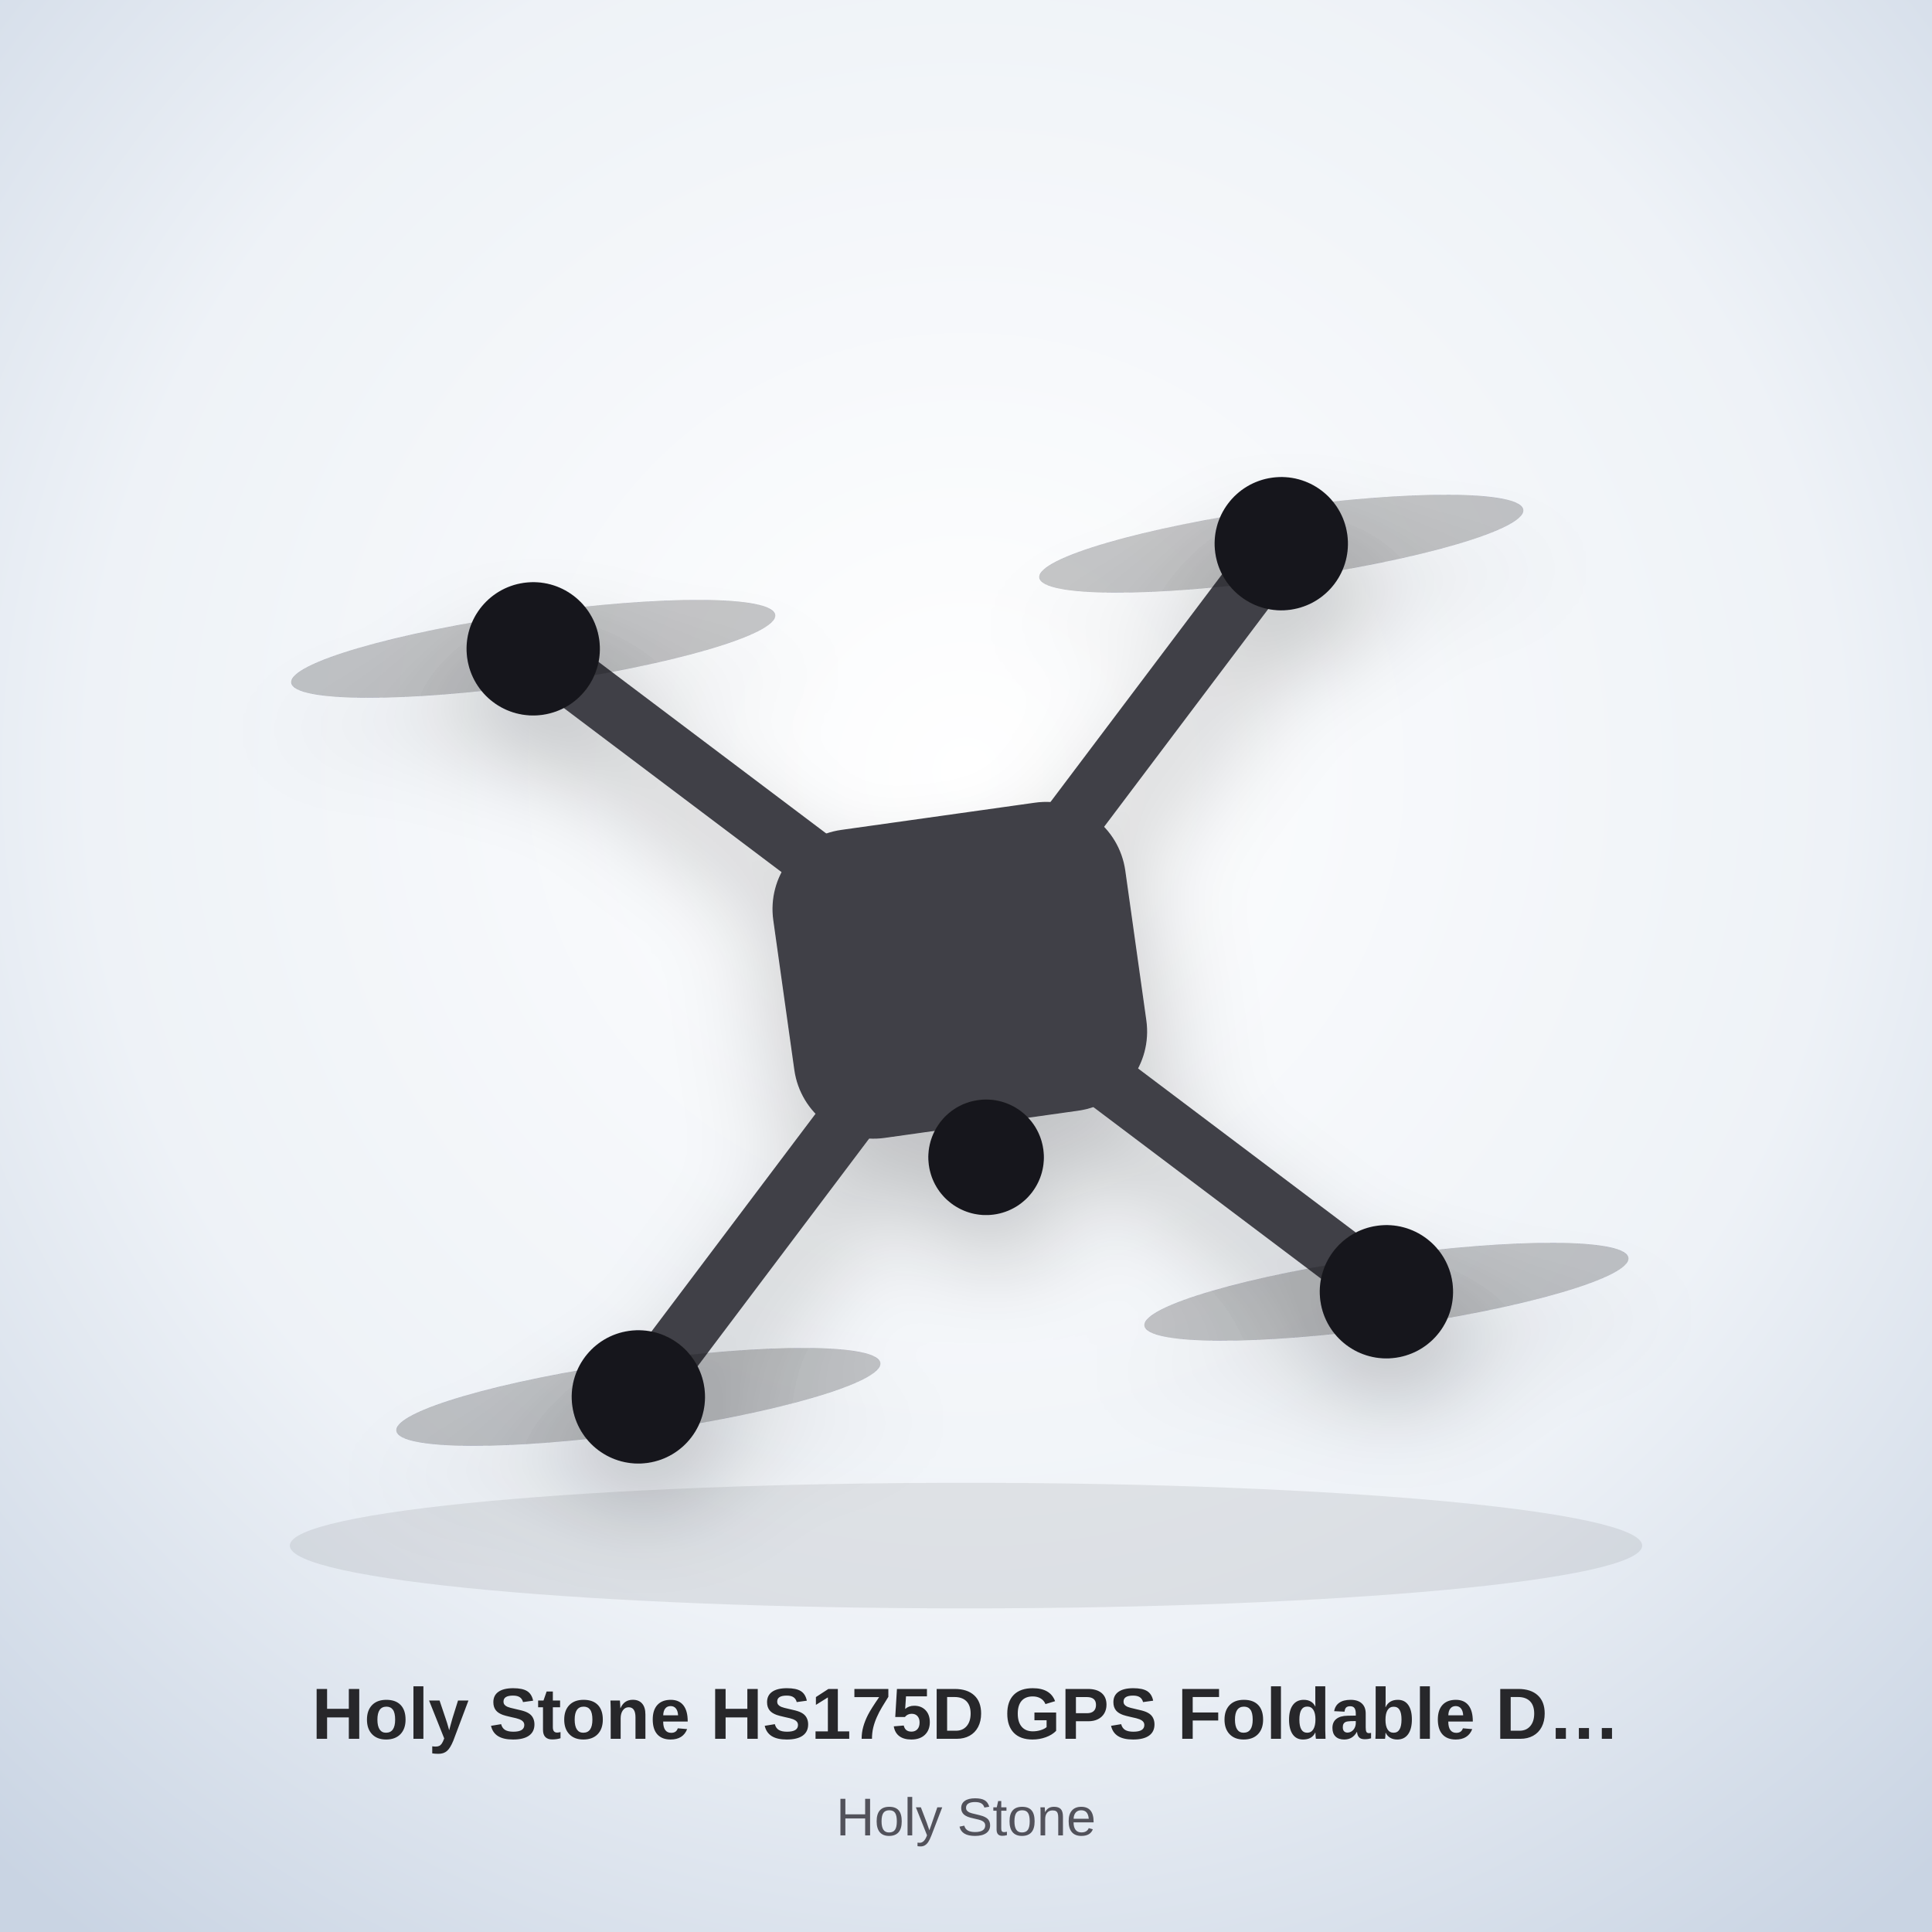
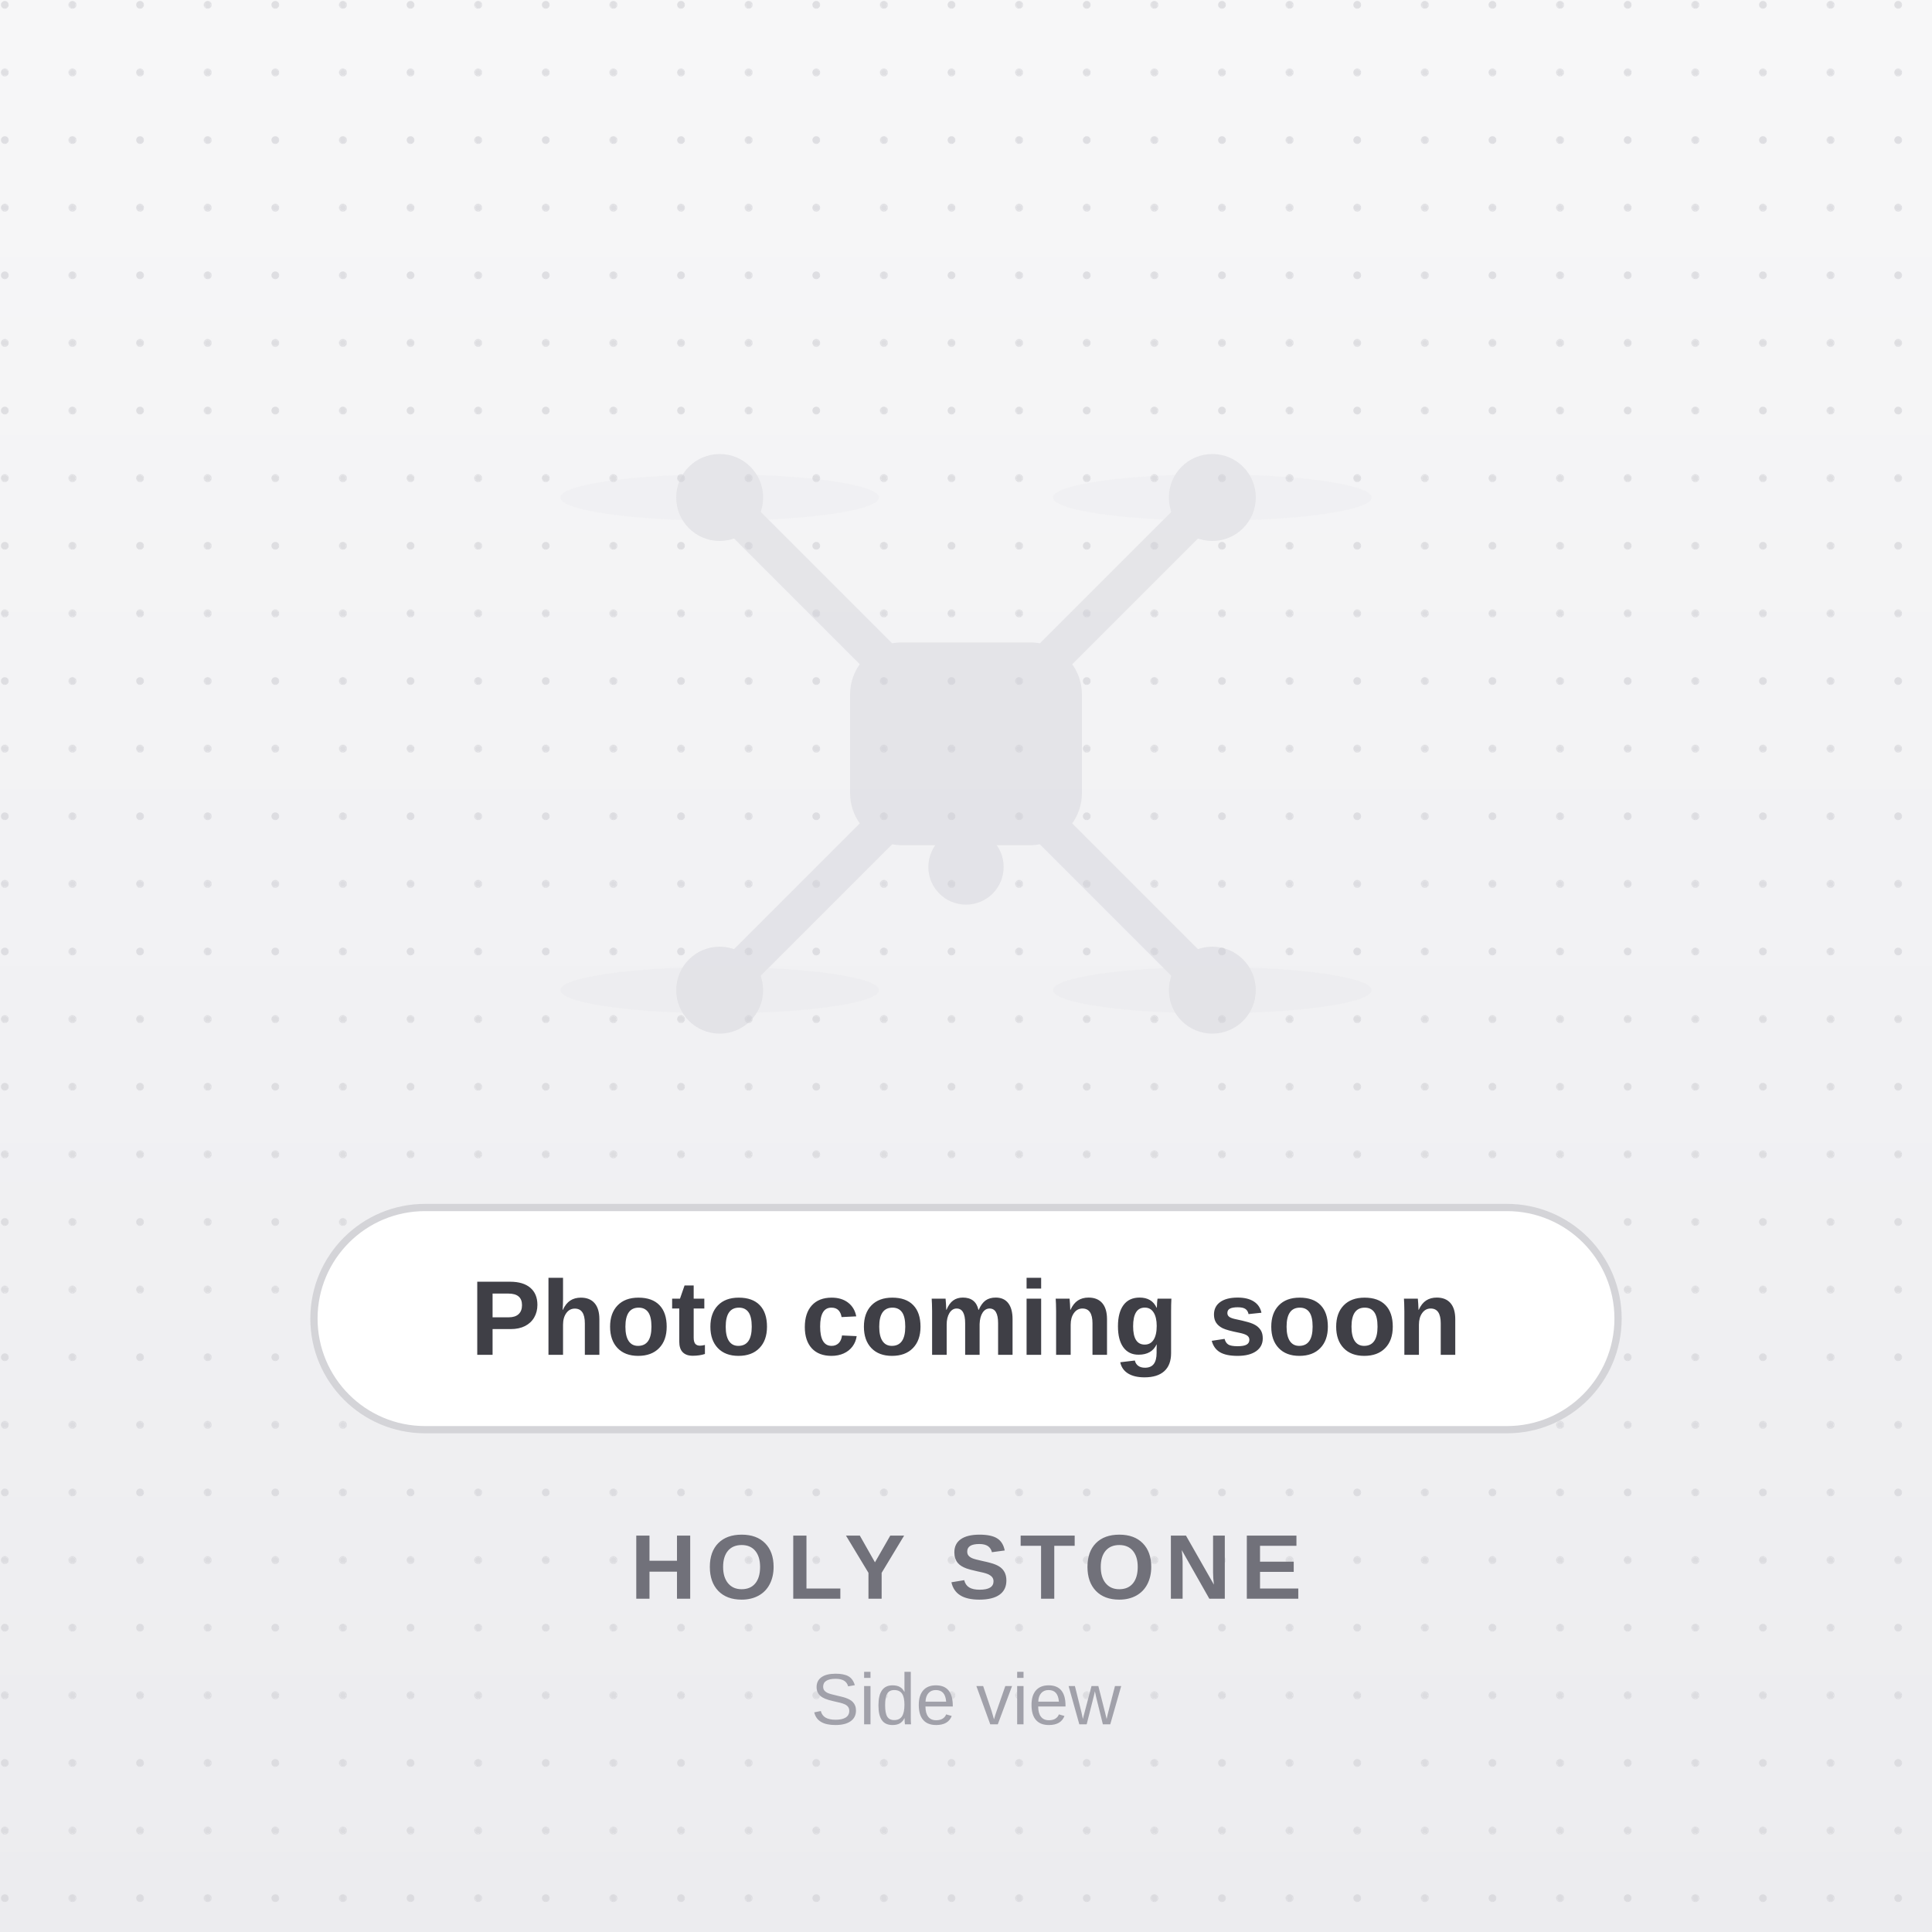
- <svg xmlns="http://www.w3.org/2000/svg" viewBox="0 0 800 800" width="800" height="800" role="img" aria-label="Holy Stone HS175D GPS Foldable Drone">
+ <svg xmlns="http://www.w3.org/2000/svg" viewBox="0 0 800 800" width="800" height="800" role="img" aria-label="Holy Stone HS175D GPS Foldable Drone – photo coming soon">
  <defs>
-     <radialGradient id="bg" cx="50%" cy="40%" r="75%">
-       <stop offset="0%" stop-color="#ffffff" />
-       <stop offset="60%" stop-color="#eef2f7" />
-       <stop offset="100%" stop-color="#c9d4e3" />
-     </radialGradient>
-     <filter id="sh" x="-20%" y="-20%" width="140%" height="160%">
-       <feDropShadow dx="0" dy="24" stdDeviation="22" flood-color="#000" flood-opacity=".22" />
+     <linearGradient id="bg" x1="0" y1="0" x2="0" y2="1">
+       <stop offset="0%" stop-color="#f7f7f8" />
+       <stop offset="100%" stop-color="#ececef" />
+     </linearGradient>
+     <pattern id="dots" width="28" height="28" patternUnits="userSpaceOnUse">
+       <circle cx="2" cy="2" r="1.6" fill="#d4d4d8" />
+     </pattern>
+     <filter id="ghost">
+       <feColorMatrix type="matrix" values="0 0 0 0 0.63  0 0 0 0 0.63  0 0 0 0 0.67  0 0 0 1 0" />
    </filter>
  </defs>
  <rect width="800" height="800" fill="url(#bg)" />
-   <ellipse cx="400" cy="640" rx="280" ry="26" fill="#000" opacity=".08" />
-   <g filter="url(#sh)" transform="translate(400 420) rotate(-8) scale(0.92) translate(-400 -420)">
+   <rect width="800" height="800" fill="url(#dots)" opacity=".7" />
+   <g filter="url(#ghost)" opacity=".42" transform="translate(400 320) scale(.6) translate(-400 -420)">
    <g stroke="#3f3f46" stroke-width="26" stroke-linecap="round">
      <line x1="230" y1="230" x2="570" y2="570" />
      <line x1="570" y1="230" x2="230" y2="570" />
    </g>
-     <rect x="320" y="330" width="160" height="140" rx="36" fill="#3f3f46" />
+     <rect x="320" y="330" width="160" height="140" rx="36" fill="#000" />
    <circle cx="400" cy="485" r="26" fill="#18181b" />
    <circle cx="230" cy="230" r="30" fill="#18181b" />
    <ellipse cx="230" cy="230" rx="110" ry="16" fill="#18181b" opacity=".25" />
    <circle cx="570" cy="230" r="30" fill="#18181b" />
    <ellipse cx="570" cy="230" rx="110" ry="16" fill="#18181b" opacity=".25" />
    <circle cx="230" cy="570" r="30" fill="#18181b" />
    <ellipse cx="230" cy="570" rx="110" ry="16" fill="#18181b" opacity=".25" />
    <circle cx="570" cy="570" r="30" fill="#18181b" />
    <ellipse cx="570" cy="570" rx="110" ry="16" fill="#18181b" opacity=".25" />
  </g>
-   <text x="400" y="720" text-anchor="middle" font-family="Arial, Helvetica, sans-serif" font-size="30" font-weight="700" fill="#27272a">Holy Stone HS175D GPS Foldable D…</text>
-   <text x="400" y="760" text-anchor="middle" font-family="Arial, Helvetica, sans-serif" font-size="22" fill="#52525b">Holy Stone</text>
+   <g font-family="Arial, Helvetica, sans-serif" text-anchor="middle">
+     <rect x="130" y="500" width="540" height="92" rx="46" fill="#ffffff" stroke="#d4d4d8" stroke-width="3" />
+     <text x="400" y="561" font-size="44" font-weight="700" fill="#3f3f46">Photo coming soon</text>
+     <text x="400" y="662" font-size="38" font-weight="700" letter-spacing="4" fill="#71717a">HOLY STONE</text>
+     <text x="400" y="714" font-size="30" fill="#a1a1aa">Side view</text>
+   </g>
</svg>
